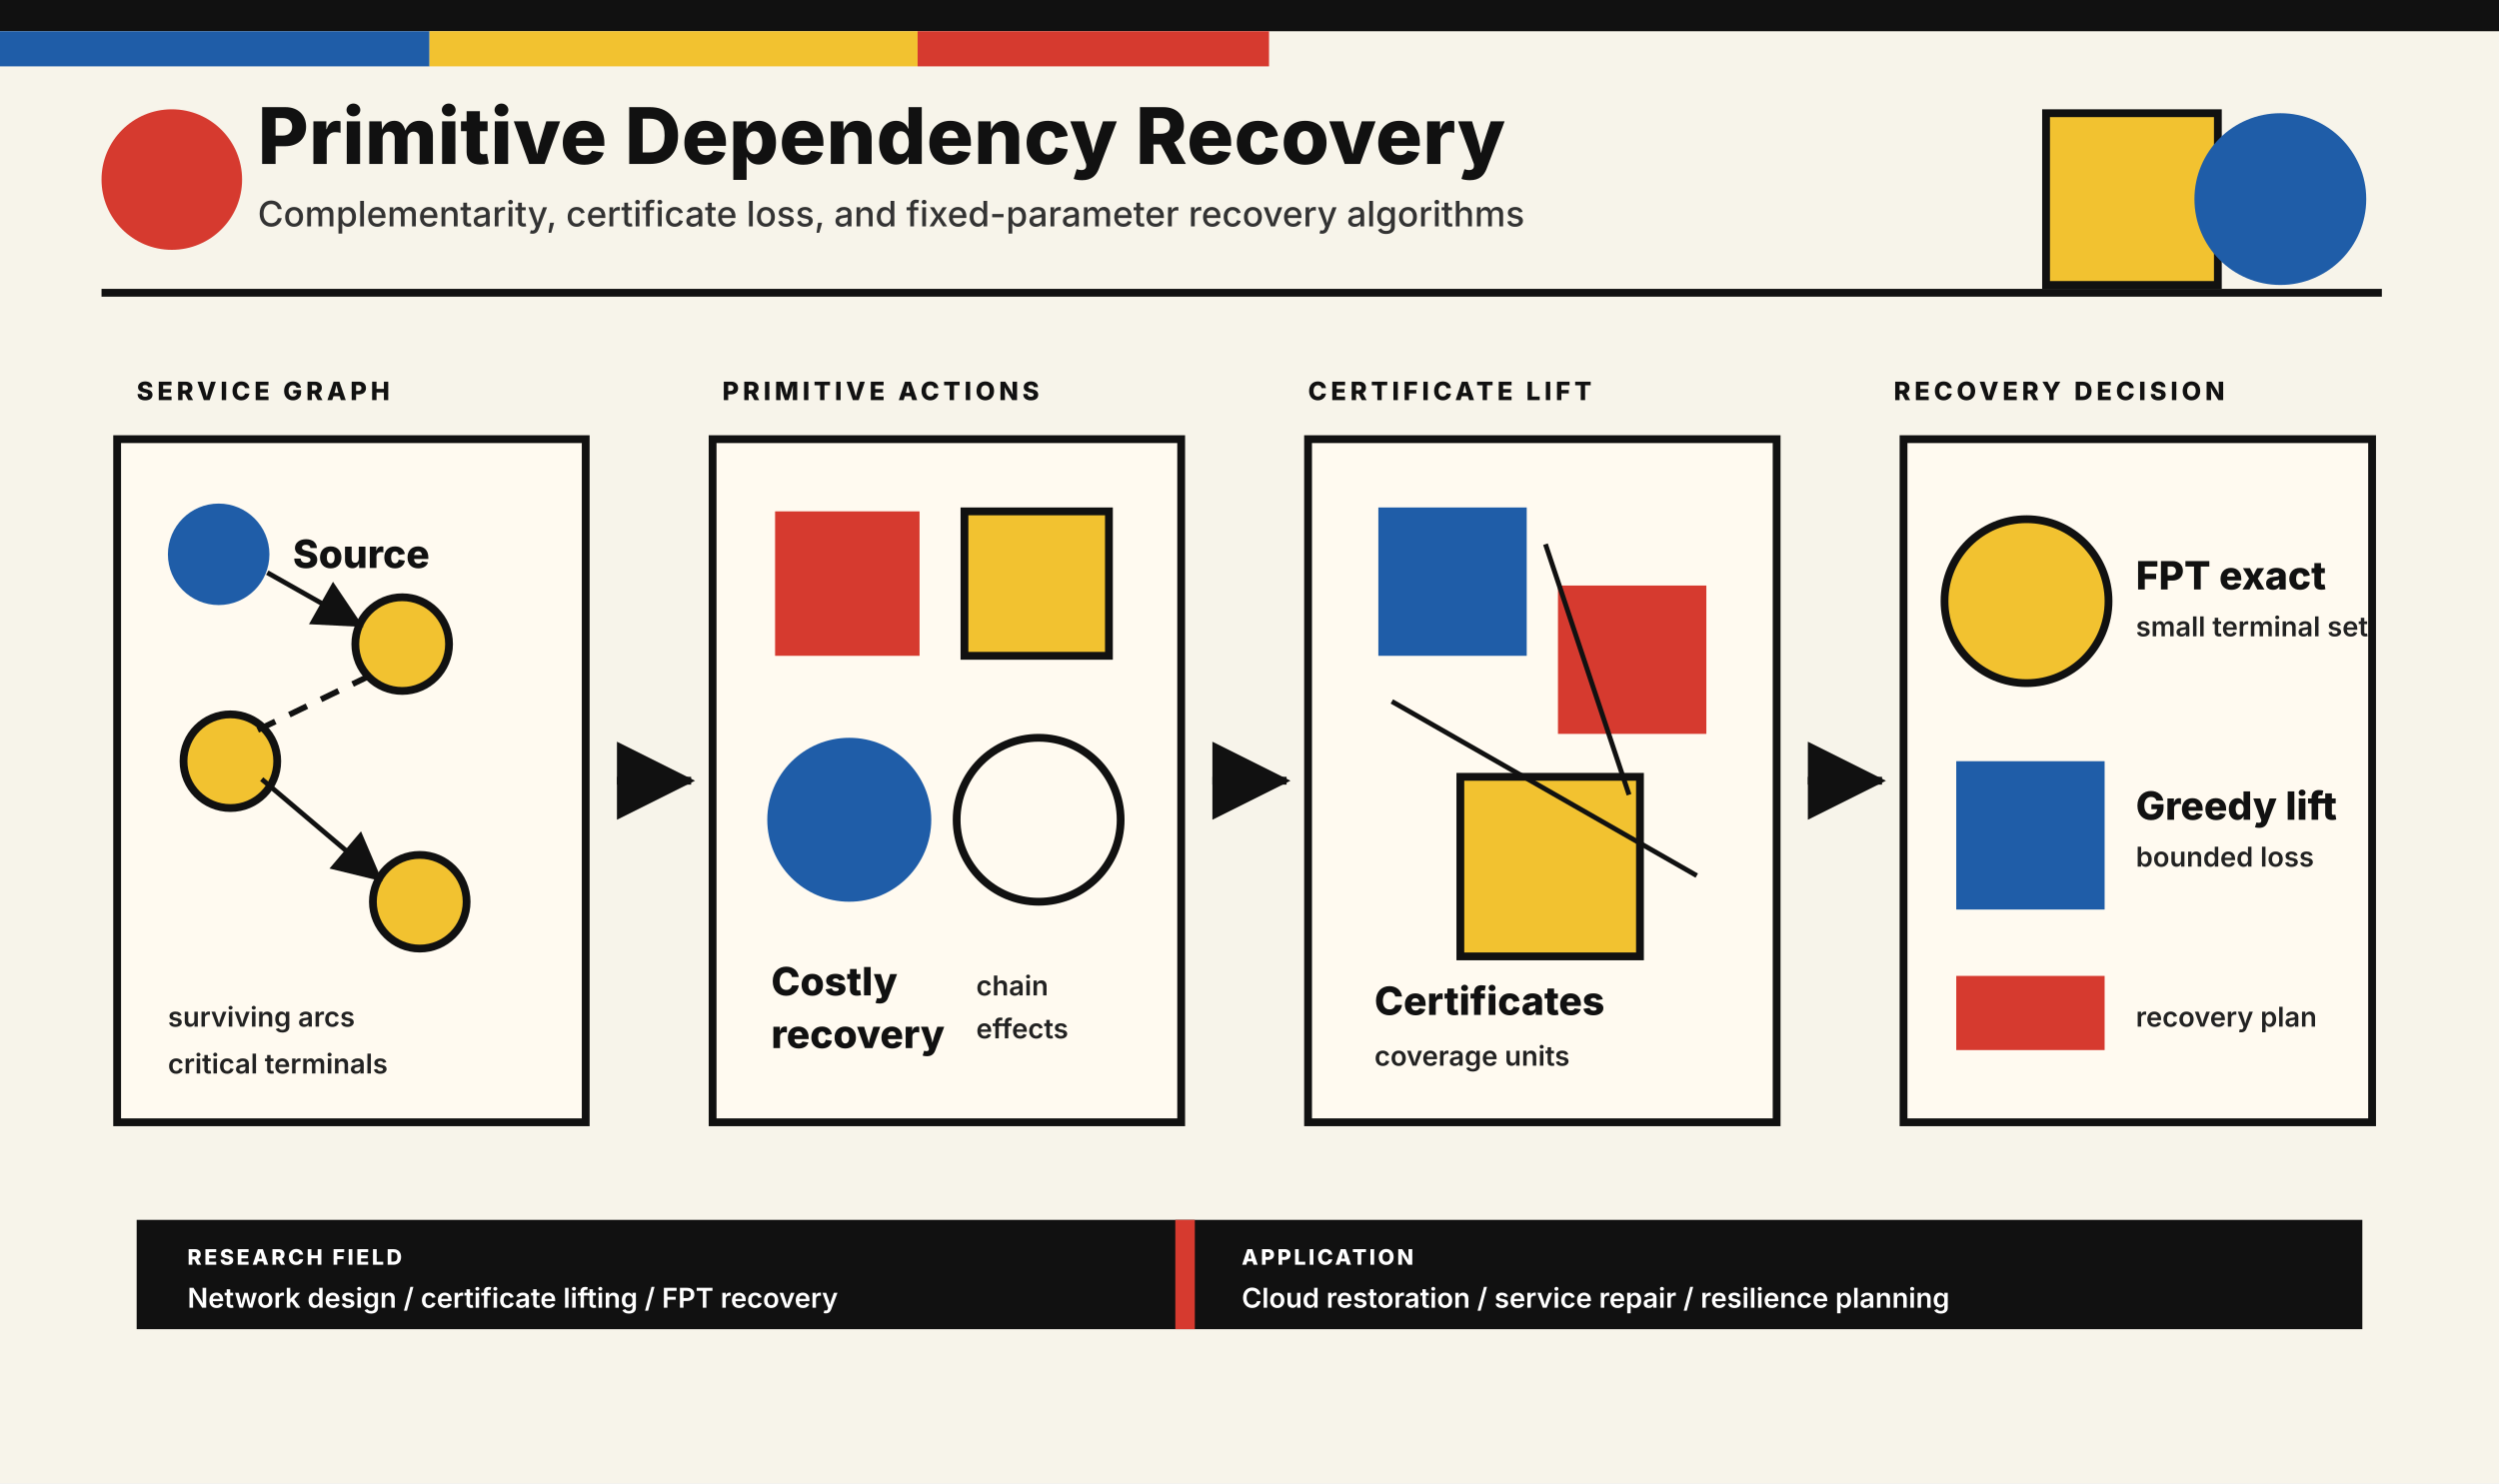
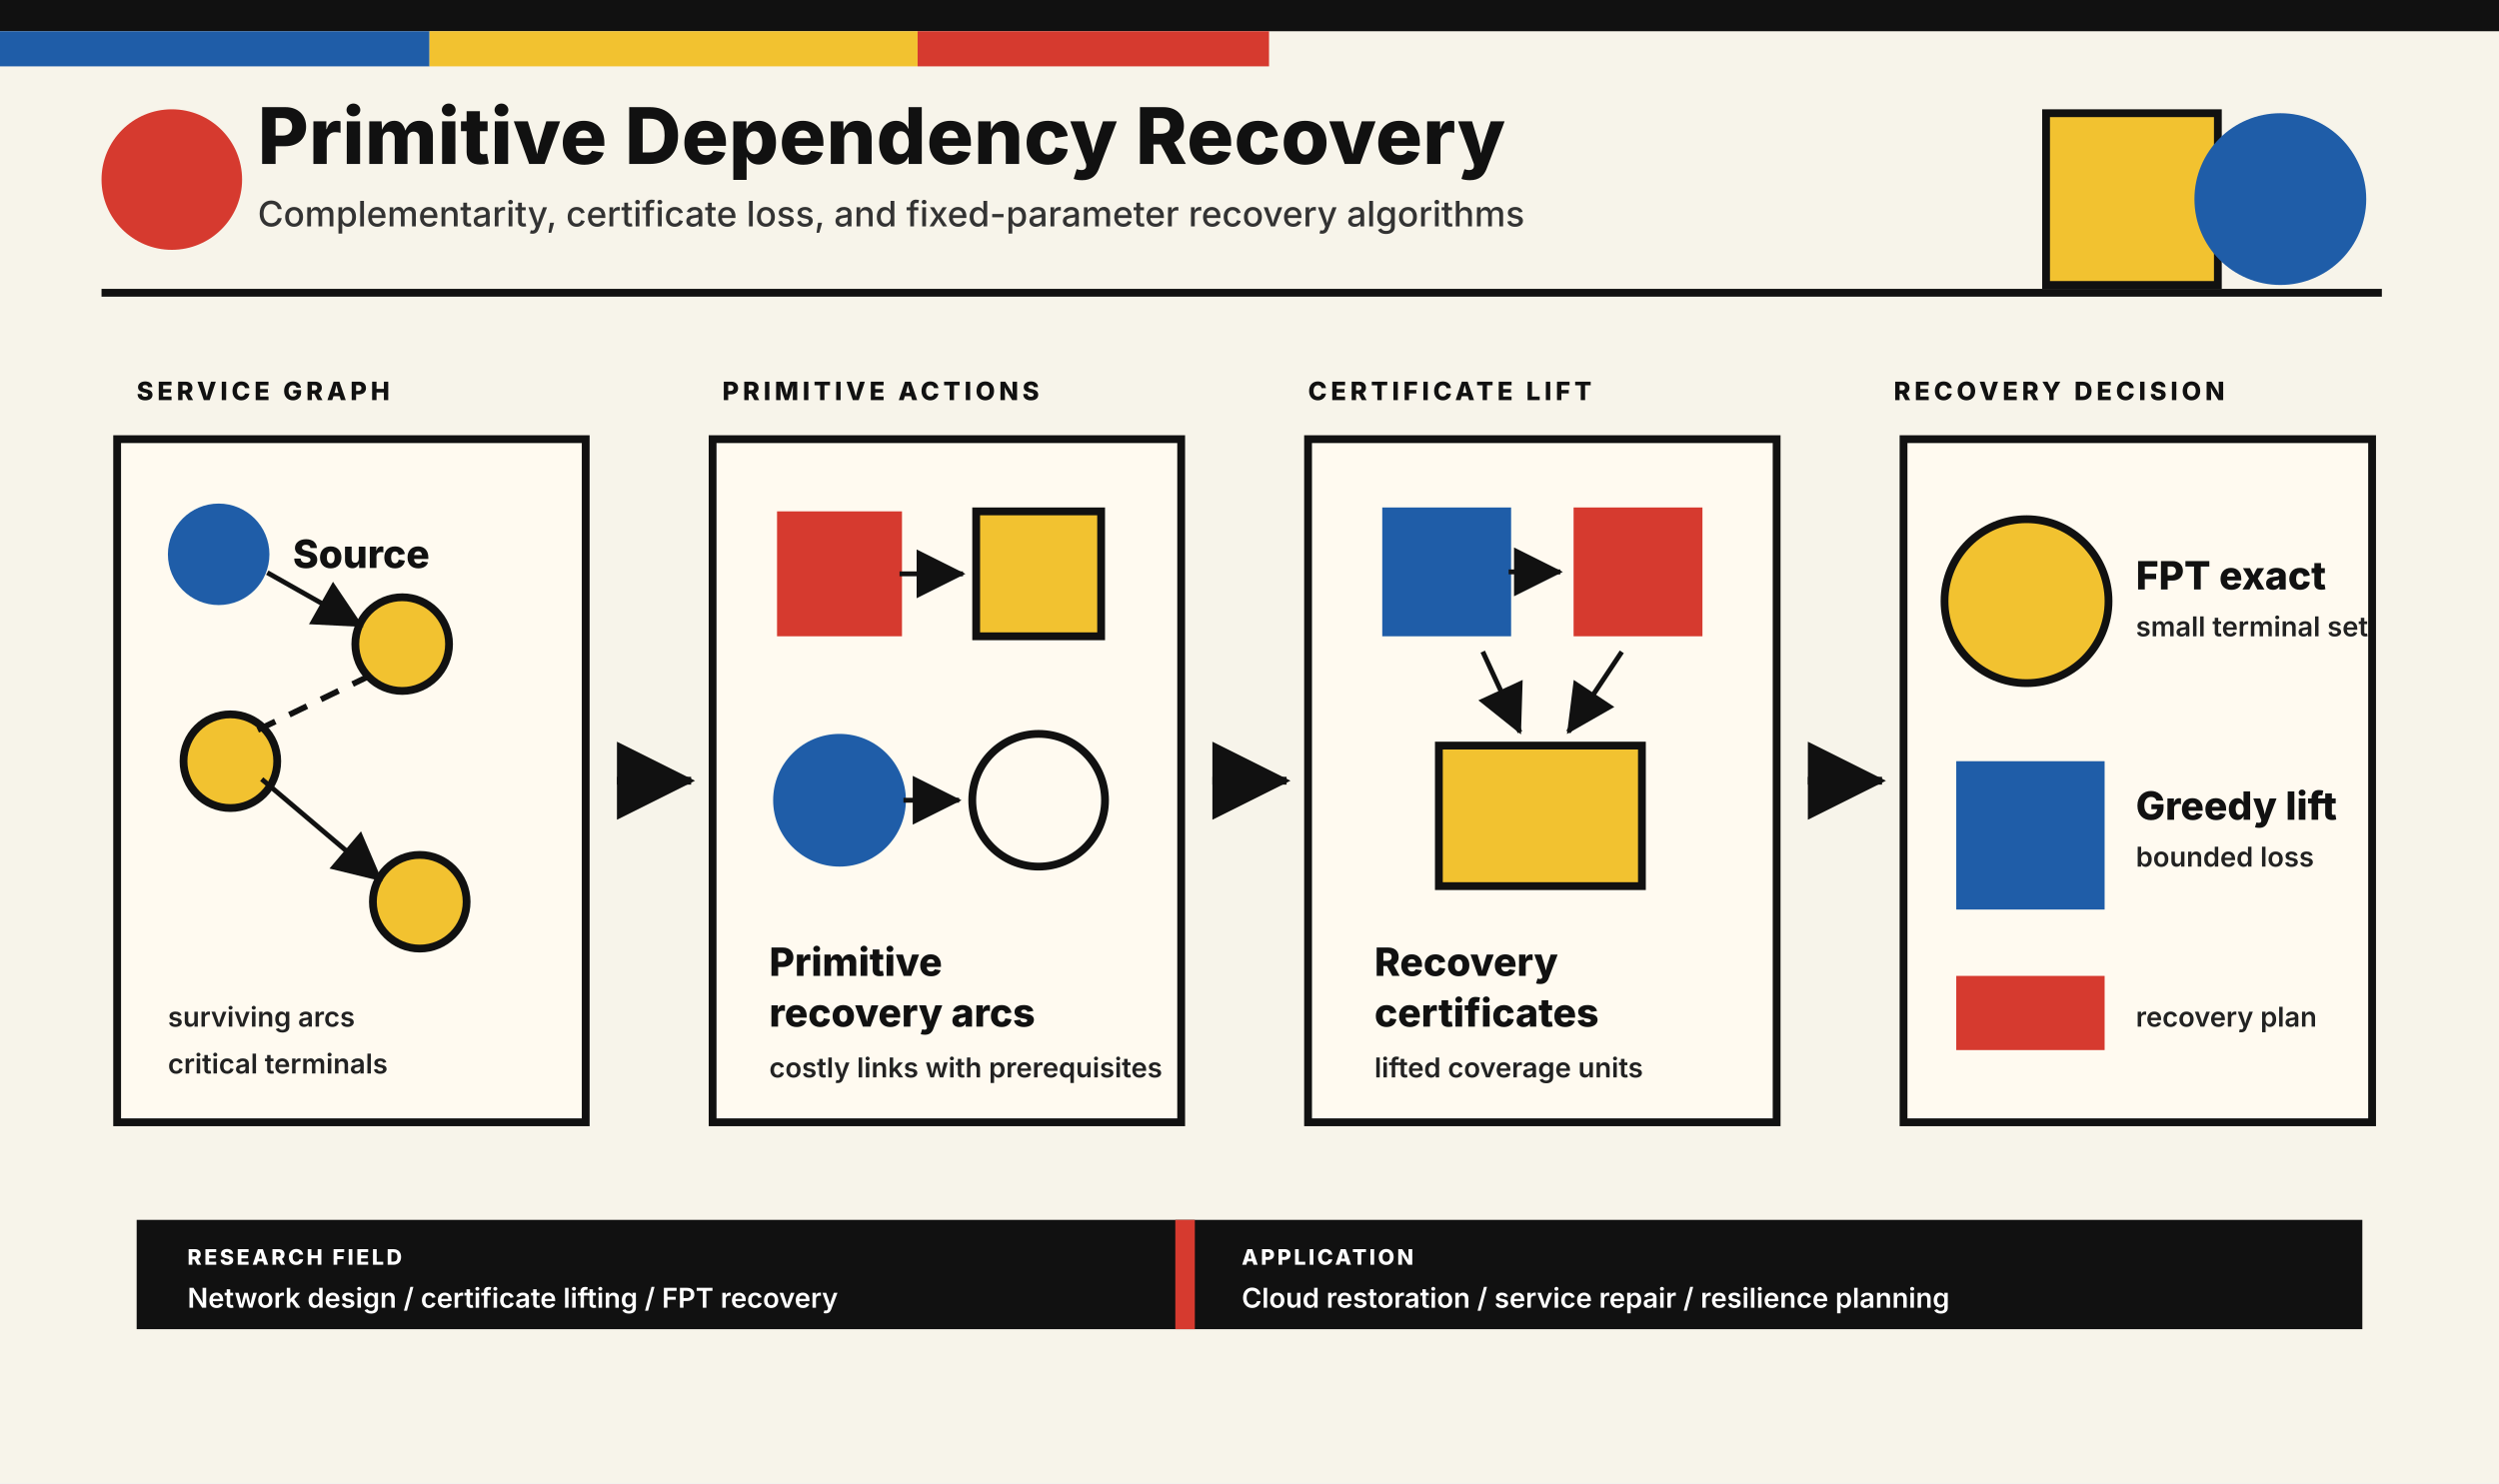
<svg xmlns="http://www.w3.org/2000/svg" viewBox="0 0 1280 760" role="img" aria-labelledby="title desc">
  <defs>
    <style>
      .bg{fill:#f7f4ea}
      .ink{fill:#111}
      .red{fill:#d63a2f}
      .yellow{fill:#f2c230}
      .blue{fill:#1f5da8}
      .cream{fill:#fffaf0}
      .line{stroke:#111;stroke-width:4;stroke-linecap:square;stroke-linejoin:miter}
      .thin{stroke:#111;stroke-width:2.5;stroke-linecap:square}
      .dash{stroke:#111;stroke-width:3;stroke-dasharray:10 8;fill:none}
      .title{font:800 40px Inter,Arial,sans-serif;letter-spacing:.2px;fill:#111}
      .subtitle{font:500 18px Inter,Arial,sans-serif;fill:#333}
      .kicker{font:800 13px Inter,Arial,sans-serif;letter-spacing:2px;fill:#111}
      .label{font:800 20px Inter,Arial,sans-serif;fill:#111}
      .small{font:600 14px Inter,Arial,sans-serif;fill:#222}
      .micro{font:800 11px Inter,Arial,sans-serif;letter-spacing:1.3px;fill:#111}
      .white{fill:#fff}
    </style>
    <marker id="arrow" markerWidth="12" markerHeight="12" refX="10" refY="6" orient="auto">
      <path d="M1,1 L11,6 L1,11 Z" fill="#111" />
    </marker>
  </defs>
  <rect class="bg" x="0" y="0" width="1280" height="760" />
  <rect class="ink" x="0" y="0" width="1280" height="16" />
  <rect class="blue" x="0" y="16" width="220" height="18" />
  <rect class="yellow" x="220" y="16" width="250" height="18" />
  <rect class="red" x="470" y="16" width="180" height="18" />
  <circle class="red" cx="88" cy="92" r="36" />
  <rect class="yellow line" x="1048" y="58" width="88" height="88" />
  <circle class="blue" cx="1168" cy="102" r="44" />
  <line class="line" x1="54" y1="150" x2="1218" y2="150" />
  <text class="title" x="132" y="84">Primitive Dependency Recovery</text>
  <text class="subtitle" x="132" y="116">Complementarity, certificate loss, and fixed-parameter recovery algorithms</text>
  <text class="kicker" x="70" y="205">SERVICE GRAPH</text>
  <text class="kicker" x="370" y="205">PRIMITIVE ACTIONS</text>
  <text class="kicker" x="670" y="205">CERTIFICATE LIFT</text>
  <text class="kicker" x="970" y="205">RECOVERY DECISION</text>
  <rect class="cream line" x="60" y="225" width="240" height="350" />
  <circle class="blue" cx="112" cy="284" r="26" />
  <text class="label" x="150" y="291">Source</text>
  <circle class="yellow line" cx="118" cy="390" r="24" />
  <circle class="yellow line" cx="206" cy="330" r="24" />
  <circle class="yellow line" cx="215" cy="462" r="24" />
  <line class="thin" x1="138" y1="294" x2="184" y2="320" marker-end="url(#arrow)" />
  <line class="thin" x1="135" y1="400" x2="194" y2="450" marker-end="url(#arrow)" />
  <line class="dash" x1="132" y1="374" x2="194" y2="344" />
  <text class="small" x="86" y="526">surviving arcs</text>
  <text class="small" x="86" y="550">critical terminals</text>
  <path class="line" d="M318 400 H352" marker-end="url(#arrow)" />
  <rect class="cream line" x="365" y="225" width="240" height="350" />
-   <rect class="red" x="397" y="262" width="74" height="74" />
-   <rect class="yellow line" x="494" y="262" width="74" height="74" />
-   <circle class="blue" cx="435" cy="420" r="42" />
-   <circle class="cream line" cx="532" cy="420" r="42" />
-   <text class="label" x="395" y="510">Costly</text>
-   <text class="label" x="395" y="537">recovery</text>
-   <text class="small" x="500" y="510">chain</text>
-   <text class="small" x="500" y="532">effects</text>
+   <rect class="red" x="398" y="262" width="64" height="64" />
+   <rect class="yellow line" x="500" y="262" width="64" height="64" />
+   <line class="thin" x1="462" y1="294" x2="492" y2="294" marker-end="url(#arrow)" />
+   <circle class="blue" cx="430" cy="410" r="34" />
+   <circle class="cream line" cx="532" cy="410" r="34" />
+   <line class="thin" x1="464" y1="410" x2="490" y2="410" marker-end="url(#arrow)" />
+   <text class="label" x="394" y="500">Primitive</text>
+   <text class="label" x="394" y="526">recovery arcs</text>
+   <text class="small" x="394" y="552">costly links with prerequisites</text>
  <path class="line" d="M623 400 H657" marker-end="url(#arrow)" />
  <rect class="cream line" x="670" y="225" width="240" height="350" />
-   <rect class="blue" x="706" y="260" width="76" height="76" />
-   <rect class="red" x="798" y="300" width="76" height="76" />
-   <rect class="yellow line" x="748" y="398" width="92" height="92" />
-   <text class="label" x="704" y="520">Certificates</text>
-   <text class="small" x="704" y="546">coverage units</text>
-   <line class="thin" x1="714" y1="360" x2="868" y2="448" />
-   <line class="thin" x1="792" y1="280" x2="834" y2="406" />
+   <rect class="blue" x="708" y="260" width="66" height="66" />
+   <rect class="red" x="806" y="260" width="66" height="66" />
+   <line class="thin" x1="774" y1="293" x2="798" y2="293" marker-end="url(#arrow)" />
+   <rect class="yellow line" x="737" y="382" width="104" height="72" />
+   <line class="thin" x1="760" y1="335" x2="778" y2="374" marker-end="url(#arrow)" />
+   <line class="thin" x1="830" y1="335" x2="804" y2="374" marker-end="url(#arrow)" />
+   <text class="label" x="704" y="500">Recovery</text>
+   <text class="label" x="704" y="526">certificates</text>
+   <text class="small" x="704" y="552">lifted coverage units</text>
  <path class="line" d="M928 400 H962" marker-end="url(#arrow)" />
  <rect class="cream line" x="975" y="225" width="240" height="350" />
  <circle class="yellow line" cx="1038" cy="308" r="42" />
  <text class="label" x="1094" y="302">FPT exact</text>
  <text class="small" x="1094" y="326">small terminal set</text>
  <rect class="blue" x="1002" y="390" width="76" height="76" />
  <text class="label" x="1094" y="420">Greedy lift</text>
  <text class="small" x="1094" y="444">bounded loss</text>
  <rect class="red" x="1002" y="500" width="76" height="38" />
  <text class="small" x="1094" y="526">recovery plan</text>
  <rect class="ink" x="70" y="625" width="1140" height="56" />
  <text class="micro white" x="96" y="648">RESEARCH FIELD</text>
  <text class="small white" x="96" y="670">Network design / certificate lifting / FPT recovery</text>
  <rect class="red" x="602" y="625" width="10" height="56" />
  <text class="micro white" x="636" y="648">APPLICATION</text>
  <text class="small white" x="636" y="670">Cloud restoration / service repair / resilience planning</text>
</svg>
